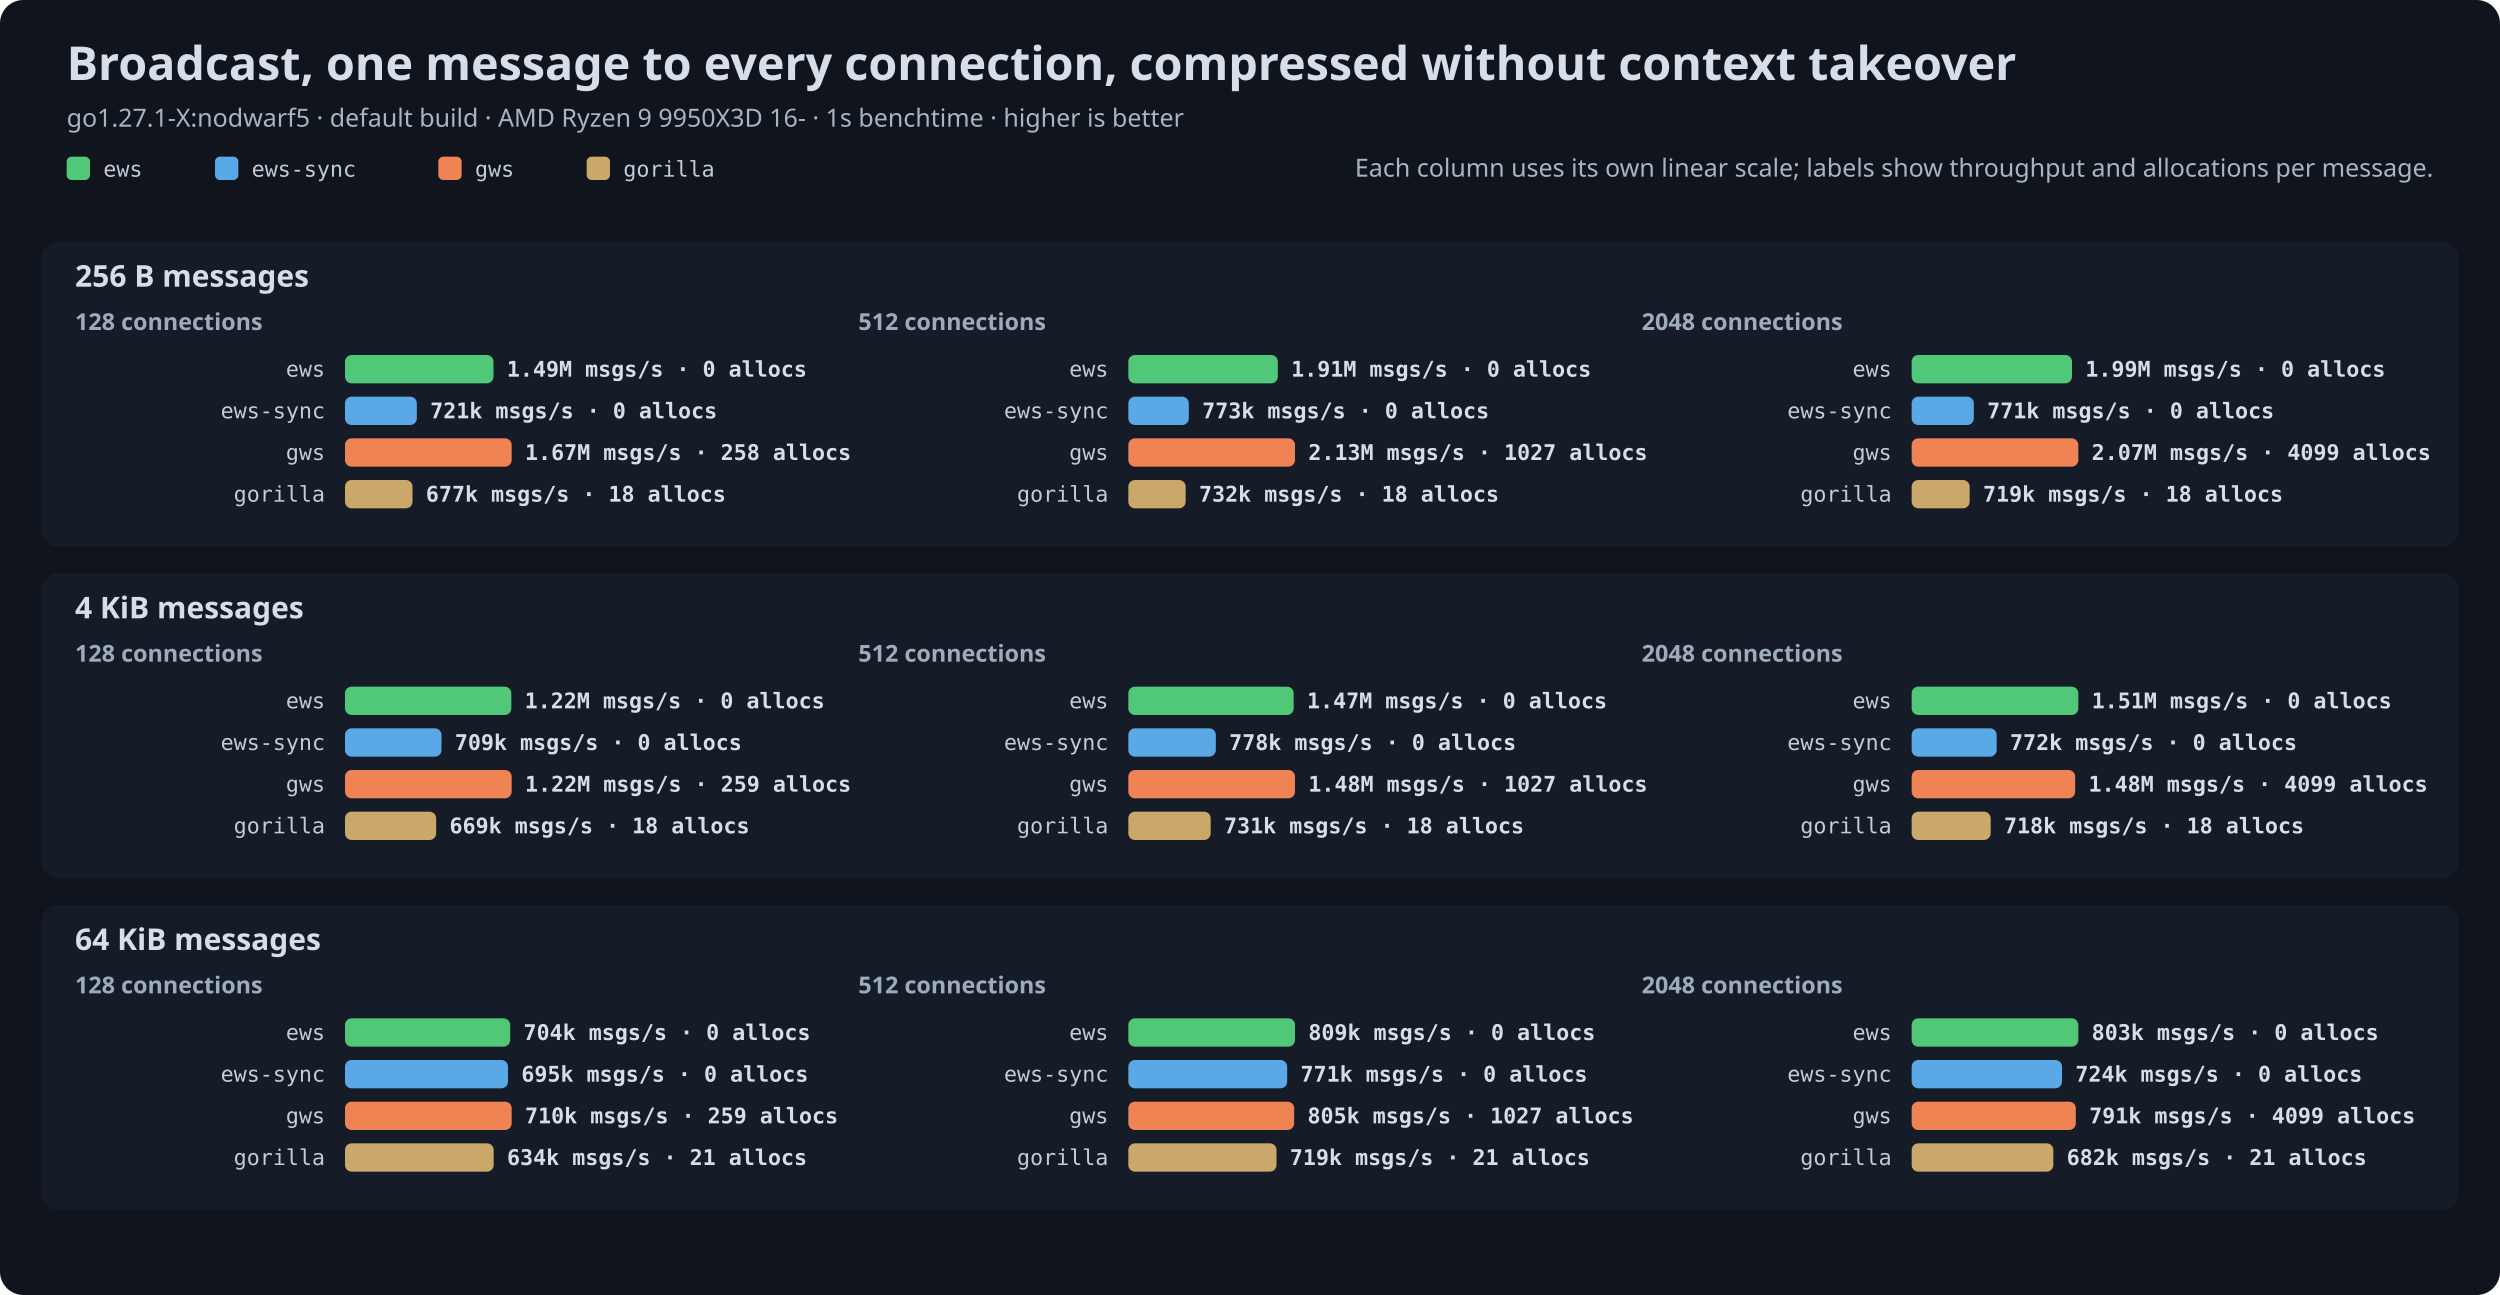
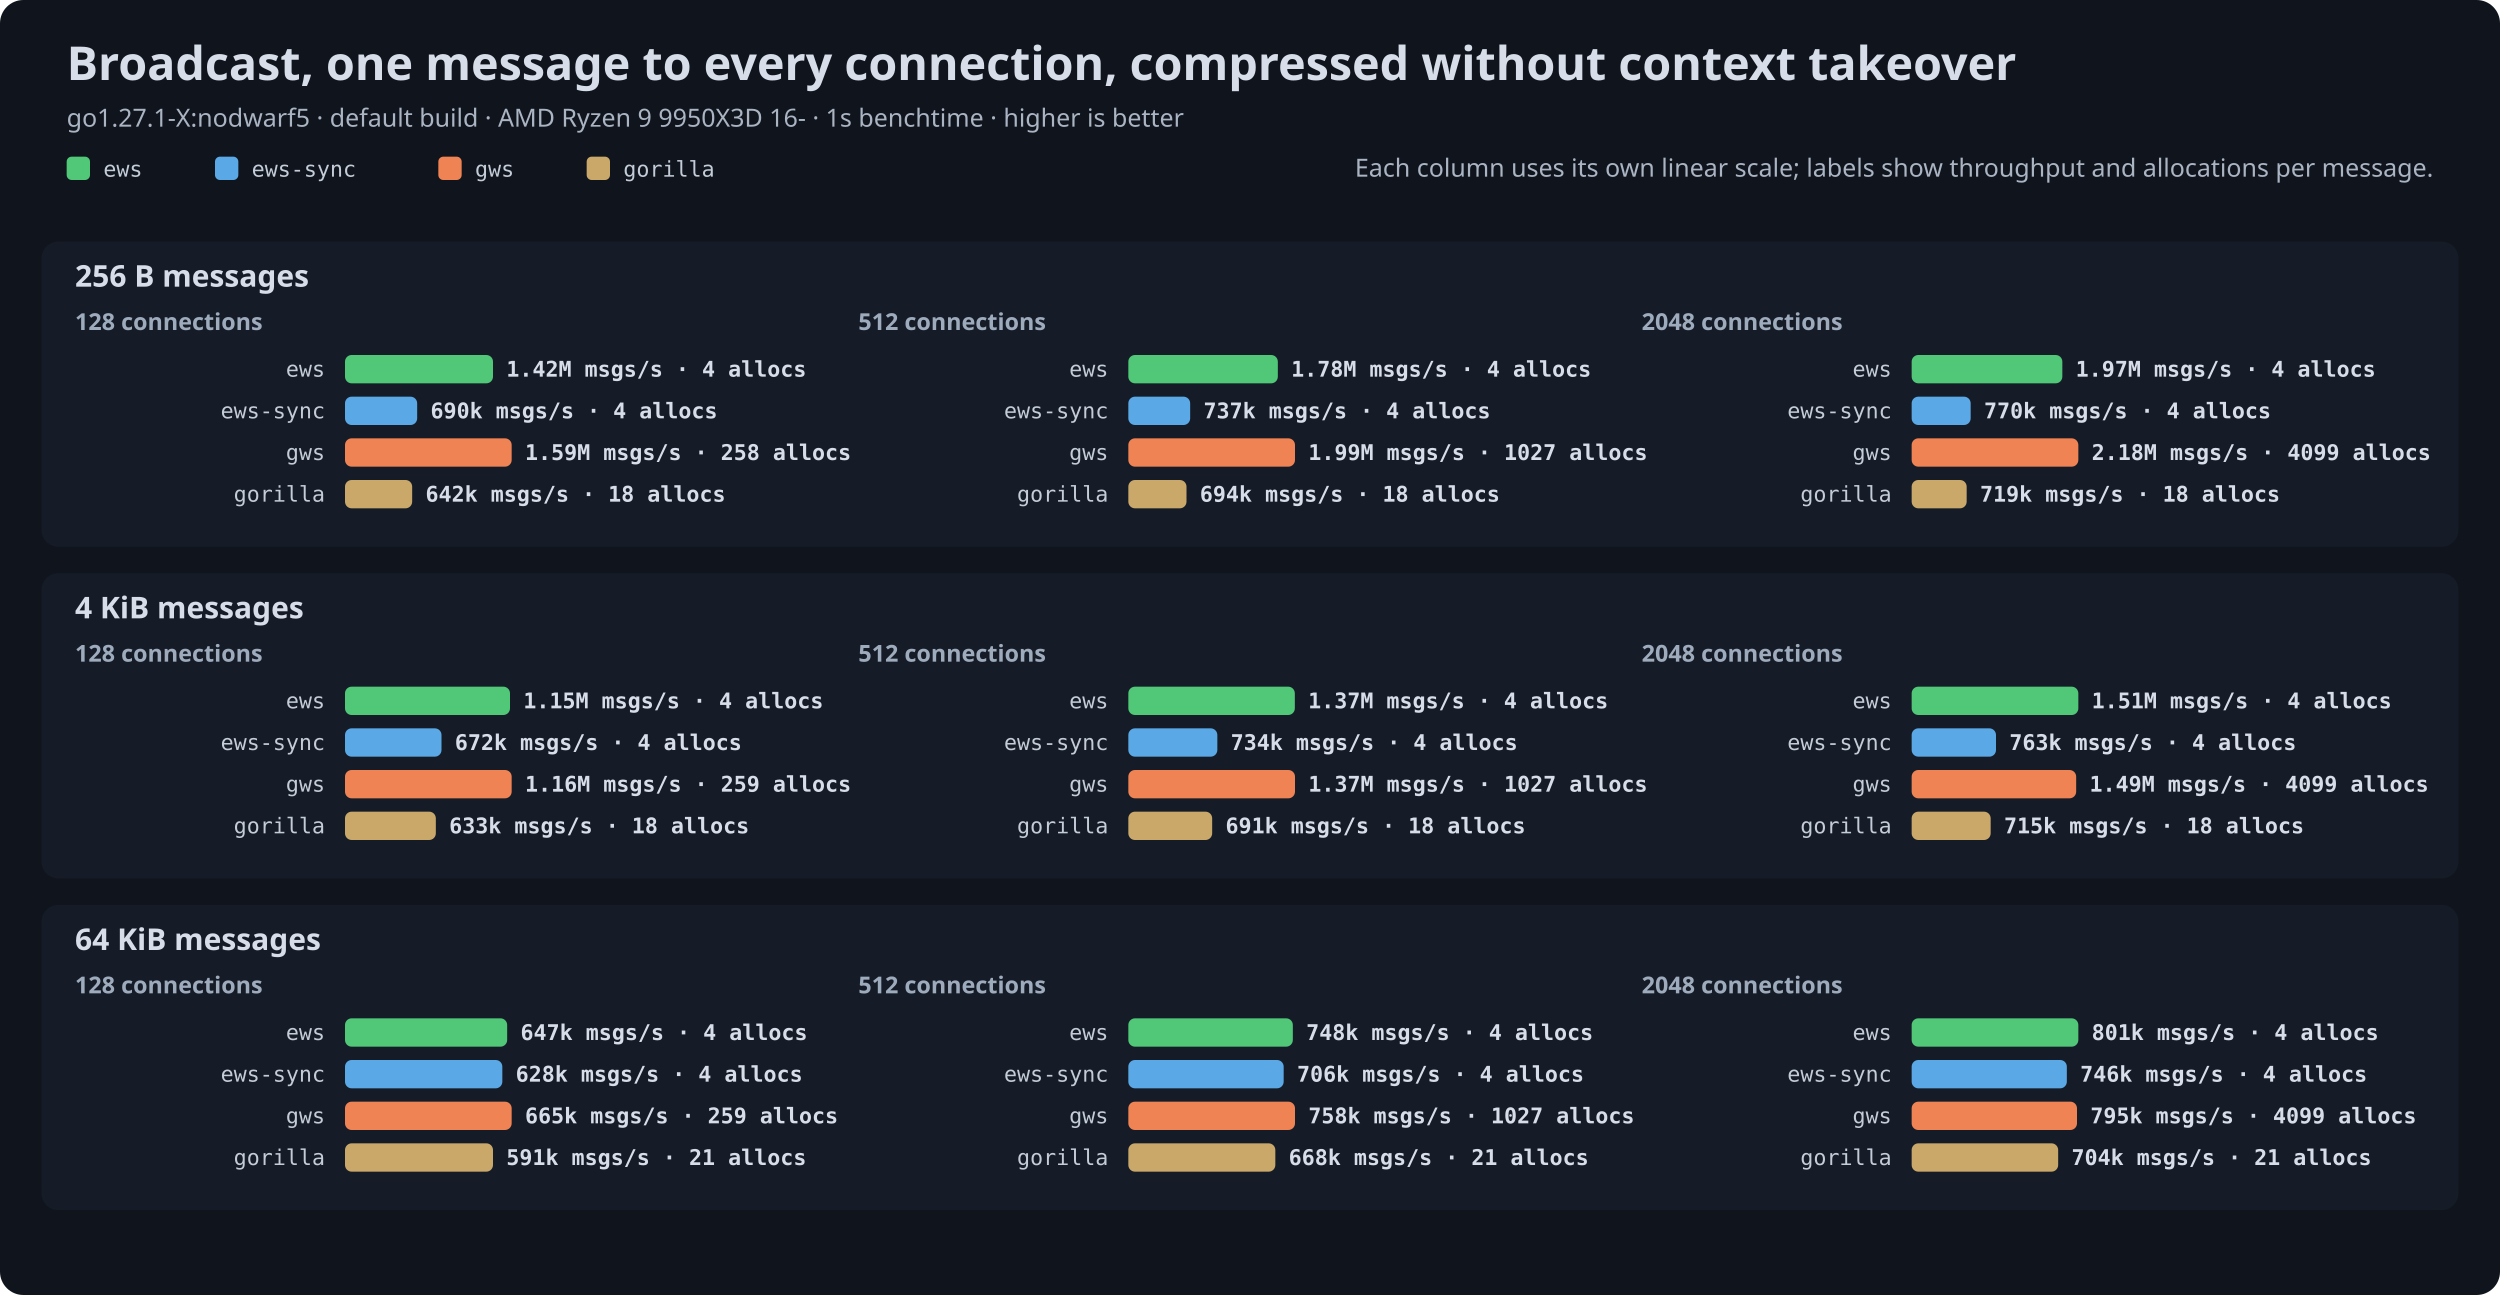
<svg xmlns="http://www.w3.org/2000/svg" width="1500" height="777" viewBox="0 0 1500 777" role="img" aria-labelledby="title desc">
  <style>text{font-family:ui-monospace,SFMono-Regular,Menlo,Consolas,monospace;fill:#d8dee9}.title{font-family:ui-sans-serif,system-ui,sans-serif;font-size:28px;font-weight:700}.subtitle{font-family:ui-sans-serif,system-ui,sans-serif;font-size:15px;fill:#aab4c3}.group{font-family:ui-sans-serif,system-ui,sans-serif;font-size:18px;font-weight:650}.contract{font-family:ui-sans-serif,system-ui,sans-serif;font-size:14px;font-weight:650;fill:#9eabbc}.series{font-size:13px;fill:#c4ccd8}.value{font-size:13px;font-weight:650}.panel{fill:#151c27}</style>
  <rect width="1500" height="777" rx="14" fill="#10151d" />
  <text class="title" x="40" y="48">Broadcast, one message to every connection, compressed without context takeover</text>
  <text class="subtitle" x="40" y="76">go1.27.1-X:nodwarf5 · default build · AMD Ryzen 9 9950X3D 16- · 1s benchtime · higher is better</text>
  <rect x="40" y="94" width="14" height="14" rx="3" fill="#50c878" />
  <text class="series" x="62" y="106">ews</text>
  <rect x="129" y="94" width="14" height="14" rx="3" fill="#5aa9e6" />
  <text class="series" x="151" y="106">ews-sync</text>
  <rect x="263" y="94" width="14" height="14" rx="3" fill="#ef8354" />
  <text class="series" x="285" y="106">gws</text>
  <rect x="352" y="94" width="14" height="14" rx="3" fill="#c9a86a" />
  <text class="series" x="374" y="106">gorilla</text>
  <text class="subtitle" x="1460" y="106" text-anchor="end">Each column uses its own linear scale; labels show throughput and allocations per message.</text>
  <g transform="translate(0,145)">
    <rect class="panel" x="25" y="0" width="1450" height="183" rx="10" />
    <text class="group" x="45" y="27">256 B messages</text>
    <text class="contract" x="45" y="53">128 connections</text>
    <text class="series" x="195" y="81" text-anchor="end">ews</text>
-     <rect x="207" y="68" width="89.1" height="17" rx="4" fill="#50c878" />
-     <text class="value" x="304.1" y="81">1.49M msgs/s · 0 allocs</text>
+     <rect x="207" y="68" width="88.8" height="17" rx="4" fill="#50c878" />
+     <text class="value" x="303.8" y="81">1.42M msgs/s · 4 allocs</text>
    <text class="series" x="195" y="106" text-anchor="end">ews-sync</text>
-     <rect x="207" y="93" width="43.1" height="17" rx="4" fill="#5aa9e6" />
-     <text class="value" x="258.1" y="106">721k msgs/s · 0 allocs</text>
+     <rect x="207" y="93" width="43.3" height="17" rx="4" fill="#5aa9e6" />
+     <text class="value" x="258.3" y="106">690k msgs/s · 4 allocs</text>
    <text class="series" x="195" y="131" text-anchor="end">gws</text>
    <rect x="207" y="118" width="100.0" height="17" rx="4" fill="#ef8354" />
-     <text class="value" x="315.0" y="131">1.67M msgs/s · 258 allocs</text>
+     <text class="value" x="315.0" y="131">1.59M msgs/s · 258 allocs</text>
    <text class="series" x="195" y="156" text-anchor="end">gorilla</text>
-     <rect x="207" y="143" width="40.5" height="17" rx="4" fill="#c9a86a" />
-     <text class="value" x="255.5" y="156">677k msgs/s · 18 allocs</text>
+     <rect x="207" y="143" width="40.3" height="17" rx="4" fill="#c9a86a" />
+     <text class="value" x="255.3" y="156">642k msgs/s · 18 allocs</text>
    <text class="contract" x="515" y="53">512 connections</text>
    <text class="series" x="665" y="81" text-anchor="end">ews</text>
    <rect x="677" y="68" width="89.7" height="17" rx="4" fill="#50c878" />
-     <text class="value" x="774.7" y="81">1.91M msgs/s · 0 allocs</text>
+     <text class="value" x="774.7" y="81">1.78M msgs/s · 4 allocs</text>
    <text class="series" x="665" y="106" text-anchor="end">ews-sync</text>
-     <rect x="677" y="93" width="36.3" height="17" rx="4" fill="#5aa9e6" />
-     <text class="value" x="721.3" y="106">773k msgs/s · 0 allocs</text>
+     <rect x="677" y="93" width="37.1" height="17" rx="4" fill="#5aa9e6" />
+     <text class="value" x="722.1" y="106">737k msgs/s · 4 allocs</text>
    <text class="series" x="665" y="131" text-anchor="end">gws</text>
    <rect x="677" y="118" width="100.0" height="17" rx="4" fill="#ef8354" />
-     <text class="value" x="785.0" y="131">2.13M msgs/s · 1027 allocs</text>
+     <text class="value" x="785.0" y="131">1.99M msgs/s · 1027 allocs</text>
    <text class="series" x="665" y="156" text-anchor="end">gorilla</text>
-     <rect x="677" y="143" width="34.4" height="17" rx="4" fill="#c9a86a" />
-     <text class="value" x="719.4" y="156">732k msgs/s · 18 allocs</text>
+     <rect x="677" y="143" width="34.9" height="17" rx="4" fill="#c9a86a" />
+     <text class="value" x="719.9" y="156">694k msgs/s · 18 allocs</text>
    <text class="contract" x="985" y="53">2048 connections</text>
    <text class="series" x="1135" y="81" text-anchor="end">ews</text>
-     <rect x="1147" y="68" width="96.2" height="17" rx="4" fill="#50c878" />
-     <text class="value" x="1251.2" y="81">1.99M msgs/s · 0 allocs</text>
+     <rect x="1147" y="68" width="90.4" height="17" rx="4" fill="#50c878" />
+     <text class="value" x="1245.4" y="81">1.97M msgs/s · 4 allocs</text>
    <text class="series" x="1135" y="106" text-anchor="end">ews-sync</text>
-     <rect x="1147" y="93" width="37.3" height="17" rx="4" fill="#5aa9e6" />
-     <text class="value" x="1192.3" y="106">771k msgs/s · 0 allocs</text>
+     <rect x="1147" y="93" width="35.4" height="17" rx="4" fill="#5aa9e6" />
+     <text class="value" x="1190.4" y="106">770k msgs/s · 4 allocs</text>
    <text class="series" x="1135" y="131" text-anchor="end">gws</text>
    <rect x="1147" y="118" width="100.0" height="17" rx="4" fill="#ef8354" />
-     <text class="value" x="1255.0" y="131">2.07M msgs/s · 4099 allocs</text>
+     <text class="value" x="1255.0" y="131">2.18M msgs/s · 4099 allocs</text>
    <text class="series" x="1135" y="156" text-anchor="end">gorilla</text>
-     <rect x="1147" y="143" width="34.8" height="17" rx="4" fill="#c9a86a" />
-     <text class="value" x="1189.8" y="156">719k msgs/s · 18 allocs</text>
+     <rect x="1147" y="143" width="33.0" height="17" rx="4" fill="#c9a86a" />
+     <text class="value" x="1188.0" y="156">719k msgs/s · 18 allocs</text>
  </g>
  <g transform="translate(0,344)">
    <rect class="panel" x="25" y="0" width="1450" height="183" rx="10" />
    <text class="group" x="45" y="27">4 KiB messages</text>
    <text class="contract" x="45" y="53">128 connections</text>
    <text class="series" x="195" y="81" text-anchor="end">ews</text>
-     <rect x="207" y="68" width="99.8" height="17" rx="4" fill="#50c878" />
-     <text class="value" x="314.8" y="81">1.22M msgs/s · 0 allocs</text>
+     <rect x="207" y="68" width="99.0" height="17" rx="4" fill="#50c878" />
+     <text class="value" x="314.0" y="81">1.15M msgs/s · 4 allocs</text>
    <text class="series" x="195" y="106" text-anchor="end">ews-sync</text>
    <rect x="207" y="93" width="57.9" height="17" rx="4" fill="#5aa9e6" />
-     <text class="value" x="272.9" y="106">709k msgs/s · 0 allocs</text>
+     <text class="value" x="272.9" y="106">672k msgs/s · 4 allocs</text>
    <text class="series" x="195" y="131" text-anchor="end">gws</text>
    <rect x="207" y="118" width="100.0" height="17" rx="4" fill="#ef8354" />
-     <text class="value" x="315.0" y="131">1.22M msgs/s · 259 allocs</text>
+     <text class="value" x="315.0" y="131">1.16M msgs/s · 259 allocs</text>
    <text class="series" x="195" y="156" text-anchor="end">gorilla</text>
-     <rect x="207" y="143" width="54.7" height="17" rx="4" fill="#c9a86a" />
-     <text class="value" x="269.7" y="156">669k msgs/s · 18 allocs</text>
+     <rect x="207" y="143" width="54.5" height="17" rx="4" fill="#c9a86a" />
+     <text class="value" x="269.5" y="156">633k msgs/s · 18 allocs</text>
    <text class="contract" x="515" y="53">512 connections</text>
    <text class="series" x="665" y="81" text-anchor="end">ews</text>
-     <rect x="677" y="68" width="99.2" height="17" rx="4" fill="#50c878" />
-     <text class="value" x="784.2" y="81">1.47M msgs/s · 0 allocs</text>
+     <rect x="677" y="68" width="99.9" height="17" rx="4" fill="#50c878" />
+     <text class="value" x="784.9" y="81">1.37M msgs/s · 4 allocs</text>
    <text class="series" x="665" y="106" text-anchor="end">ews-sync</text>
-     <rect x="677" y="93" width="52.5" height="17" rx="4" fill="#5aa9e6" />
-     <text class="value" x="737.5" y="106">778k msgs/s · 0 allocs</text>
+     <rect x="677" y="93" width="53.4" height="17" rx="4" fill="#5aa9e6" />
+     <text class="value" x="738.4" y="106">734k msgs/s · 4 allocs</text>
    <text class="series" x="665" y="131" text-anchor="end">gws</text>
    <rect x="677" y="118" width="100.0" height="17" rx="4" fill="#ef8354" />
-     <text class="value" x="785.0" y="131">1.48M msgs/s · 1027 allocs</text>
+     <text class="value" x="785.0" y="131">1.37M msgs/s · 1027 allocs</text>
    <text class="series" x="665" y="156" text-anchor="end">gorilla</text>
-     <rect x="677" y="143" width="49.4" height="17" rx="4" fill="#c9a86a" />
-     <text class="value" x="734.4" y="156">731k msgs/s · 18 allocs</text>
+     <rect x="677" y="143" width="50.3" height="17" rx="4" fill="#c9a86a" />
+     <text class="value" x="735.3" y="156">691k msgs/s · 18 allocs</text>
    <text class="contract" x="985" y="53">2048 connections</text>
    <text class="series" x="1135" y="81" text-anchor="end">ews</text>
    <rect x="1147" y="68" width="100.0" height="17" rx="4" fill="#50c878" />
-     <text class="value" x="1255.0" y="81">1.51M msgs/s · 0 allocs</text>
+     <text class="value" x="1255.0" y="81">1.51M msgs/s · 4 allocs</text>
    <text class="series" x="1135" y="106" text-anchor="end">ews-sync</text>
-     <rect x="1147" y="93" width="51.0" height="17" rx="4" fill="#5aa9e6" />
-     <text class="value" x="1206.0" y="106">772k msgs/s · 0 allocs</text>
+     <rect x="1147" y="93" width="50.6" height="17" rx="4" fill="#5aa9e6" />
+     <text class="value" x="1205.6" y="106">763k msgs/s · 4 allocs</text>
    <text class="series" x="1135" y="131" text-anchor="end">gws</text>
-     <rect x="1147" y="118" width="98.1" height="17" rx="4" fill="#ef8354" />
-     <text class="value" x="1253.1" y="131">1.48M msgs/s · 4099 allocs</text>
+     <rect x="1147" y="118" width="98.7" height="17" rx="4" fill="#ef8354" />
+     <text class="value" x="1253.7" y="131">1.49M msgs/s · 4099 allocs</text>
    <text class="series" x="1135" y="156" text-anchor="end">gorilla</text>
    <rect x="1147" y="143" width="47.4" height="17" rx="4" fill="#c9a86a" />
-     <text class="value" x="1202.4" y="156">718k msgs/s · 18 allocs</text>
+     <text class="value" x="1202.4" y="156">715k msgs/s · 18 allocs</text>
  </g>
  <g transform="translate(0,543)">
    <rect class="panel" x="25" y="0" width="1450" height="183" rx="10" />
    <text class="group" x="45" y="27">64 KiB messages</text>
    <text class="contract" x="45" y="53">128 connections</text>
    <text class="series" x="195" y="81" text-anchor="end">ews</text>
-     <rect x="207" y="68" width="99.1" height="17" rx="4" fill="#50c878" />
-     <text class="value" x="314.1" y="81">704k msgs/s · 0 allocs</text>
+     <rect x="207" y="68" width="97.3" height="17" rx="4" fill="#50c878" />
+     <text class="value" x="312.3" y="81">647k msgs/s · 4 allocs</text>
    <text class="series" x="195" y="106" text-anchor="end">ews-sync</text>
-     <rect x="207" y="93" width="97.8" height="17" rx="4" fill="#5aa9e6" />
-     <text class="value" x="312.8" y="106">695k msgs/s · 0 allocs</text>
+     <rect x="207" y="93" width="94.4" height="17" rx="4" fill="#5aa9e6" />
+     <text class="value" x="309.4" y="106">628k msgs/s · 4 allocs</text>
    <text class="series" x="195" y="131" text-anchor="end">gws</text>
    <rect x="207" y="118" width="100.0" height="17" rx="4" fill="#ef8354" />
-     <text class="value" x="315.0" y="131">710k msgs/s · 259 allocs</text>
+     <text class="value" x="315.0" y="131">665k msgs/s · 259 allocs</text>
    <text class="series" x="195" y="156" text-anchor="end">gorilla</text>
-     <rect x="207" y="143" width="89.2" height="17" rx="4" fill="#c9a86a" />
-     <text class="value" x="304.2" y="156">634k msgs/s · 21 allocs</text>
+     <rect x="207" y="143" width="88.8" height="17" rx="4" fill="#c9a86a" />
+     <text class="value" x="303.8" y="156">591k msgs/s · 21 allocs</text>
    <text class="contract" x="515" y="53">512 connections</text>
    <text class="series" x="665" y="81" text-anchor="end">ews</text>
-     <rect x="677" y="68" width="100.0" height="17" rx="4" fill="#50c878" />
-     <text class="value" x="785.0" y="81">809k msgs/s · 0 allocs</text>
+     <rect x="677" y="68" width="98.7" height="17" rx="4" fill="#50c878" />
+     <text class="value" x="783.7" y="81">748k msgs/s · 4 allocs</text>
    <text class="series" x="665" y="106" text-anchor="end">ews-sync</text>
-     <rect x="677" y="93" width="95.3" height="17" rx="4" fill="#5aa9e6" />
-     <text class="value" x="780.3" y="106">771k msgs/s · 0 allocs</text>
+     <rect x="677" y="93" width="93.2" height="17" rx="4" fill="#5aa9e6" />
+     <text class="value" x="778.2" y="106">706k msgs/s · 4 allocs</text>
    <text class="series" x="665" y="131" text-anchor="end">gws</text>
-     <rect x="677" y="118" width="99.5" height="17" rx="4" fill="#ef8354" />
-     <text class="value" x="784.5" y="131">805k msgs/s · 1027 allocs</text>
+     <rect x="677" y="118" width="100.0" height="17" rx="4" fill="#ef8354" />
+     <text class="value" x="785.0" y="131">758k msgs/s · 1027 allocs</text>
    <text class="series" x="665" y="156" text-anchor="end">gorilla</text>
-     <rect x="677" y="143" width="88.9" height="17" rx="4" fill="#c9a86a" />
-     <text class="value" x="773.9" y="156">719k msgs/s · 21 allocs</text>
+     <rect x="677" y="143" width="88.2" height="17" rx="4" fill="#c9a86a" />
+     <text class="value" x="773.2" y="156">668k msgs/s · 21 allocs</text>
    <text class="contract" x="985" y="53">2048 connections</text>
    <text class="series" x="1135" y="81" text-anchor="end">ews</text>
    <rect x="1147" y="68" width="100.0" height="17" rx="4" fill="#50c878" />
-     <text class="value" x="1255.0" y="81">803k msgs/s · 0 allocs</text>
+     <text class="value" x="1255.0" y="81">801k msgs/s · 4 allocs</text>
    <text class="series" x="1135" y="106" text-anchor="end">ews-sync</text>
-     <rect x="1147" y="93" width="90.2" height="17" rx="4" fill="#5aa9e6" />
-     <text class="value" x="1245.2" y="106">724k msgs/s · 0 allocs</text>
+     <rect x="1147" y="93" width="93.1" height="17" rx="4" fill="#5aa9e6" />
+     <text class="value" x="1248.1" y="106">746k msgs/s · 4 allocs</text>
    <text class="series" x="1135" y="131" text-anchor="end">gws</text>
-     <rect x="1147" y="118" width="98.5" height="17" rx="4" fill="#ef8354" />
-     <text class="value" x="1253.5" y="131">791k msgs/s · 4099 allocs</text>
+     <rect x="1147" y="118" width="99.2" height="17" rx="4" fill="#ef8354" />
+     <text class="value" x="1254.2" y="131">795k msgs/s · 4099 allocs</text>
    <text class="series" x="1135" y="156" text-anchor="end">gorilla</text>
-     <rect x="1147" y="143" width="85.0" height="17" rx="4" fill="#c9a86a" />
-     <text class="value" x="1240.0" y="156">682k msgs/s · 21 allocs</text>
+     <rect x="1147" y="143" width="87.9" height="17" rx="4" fill="#c9a86a" />
+     <text class="value" x="1242.9" y="156">704k msgs/s · 21 allocs</text>
  </g>
</svg>
